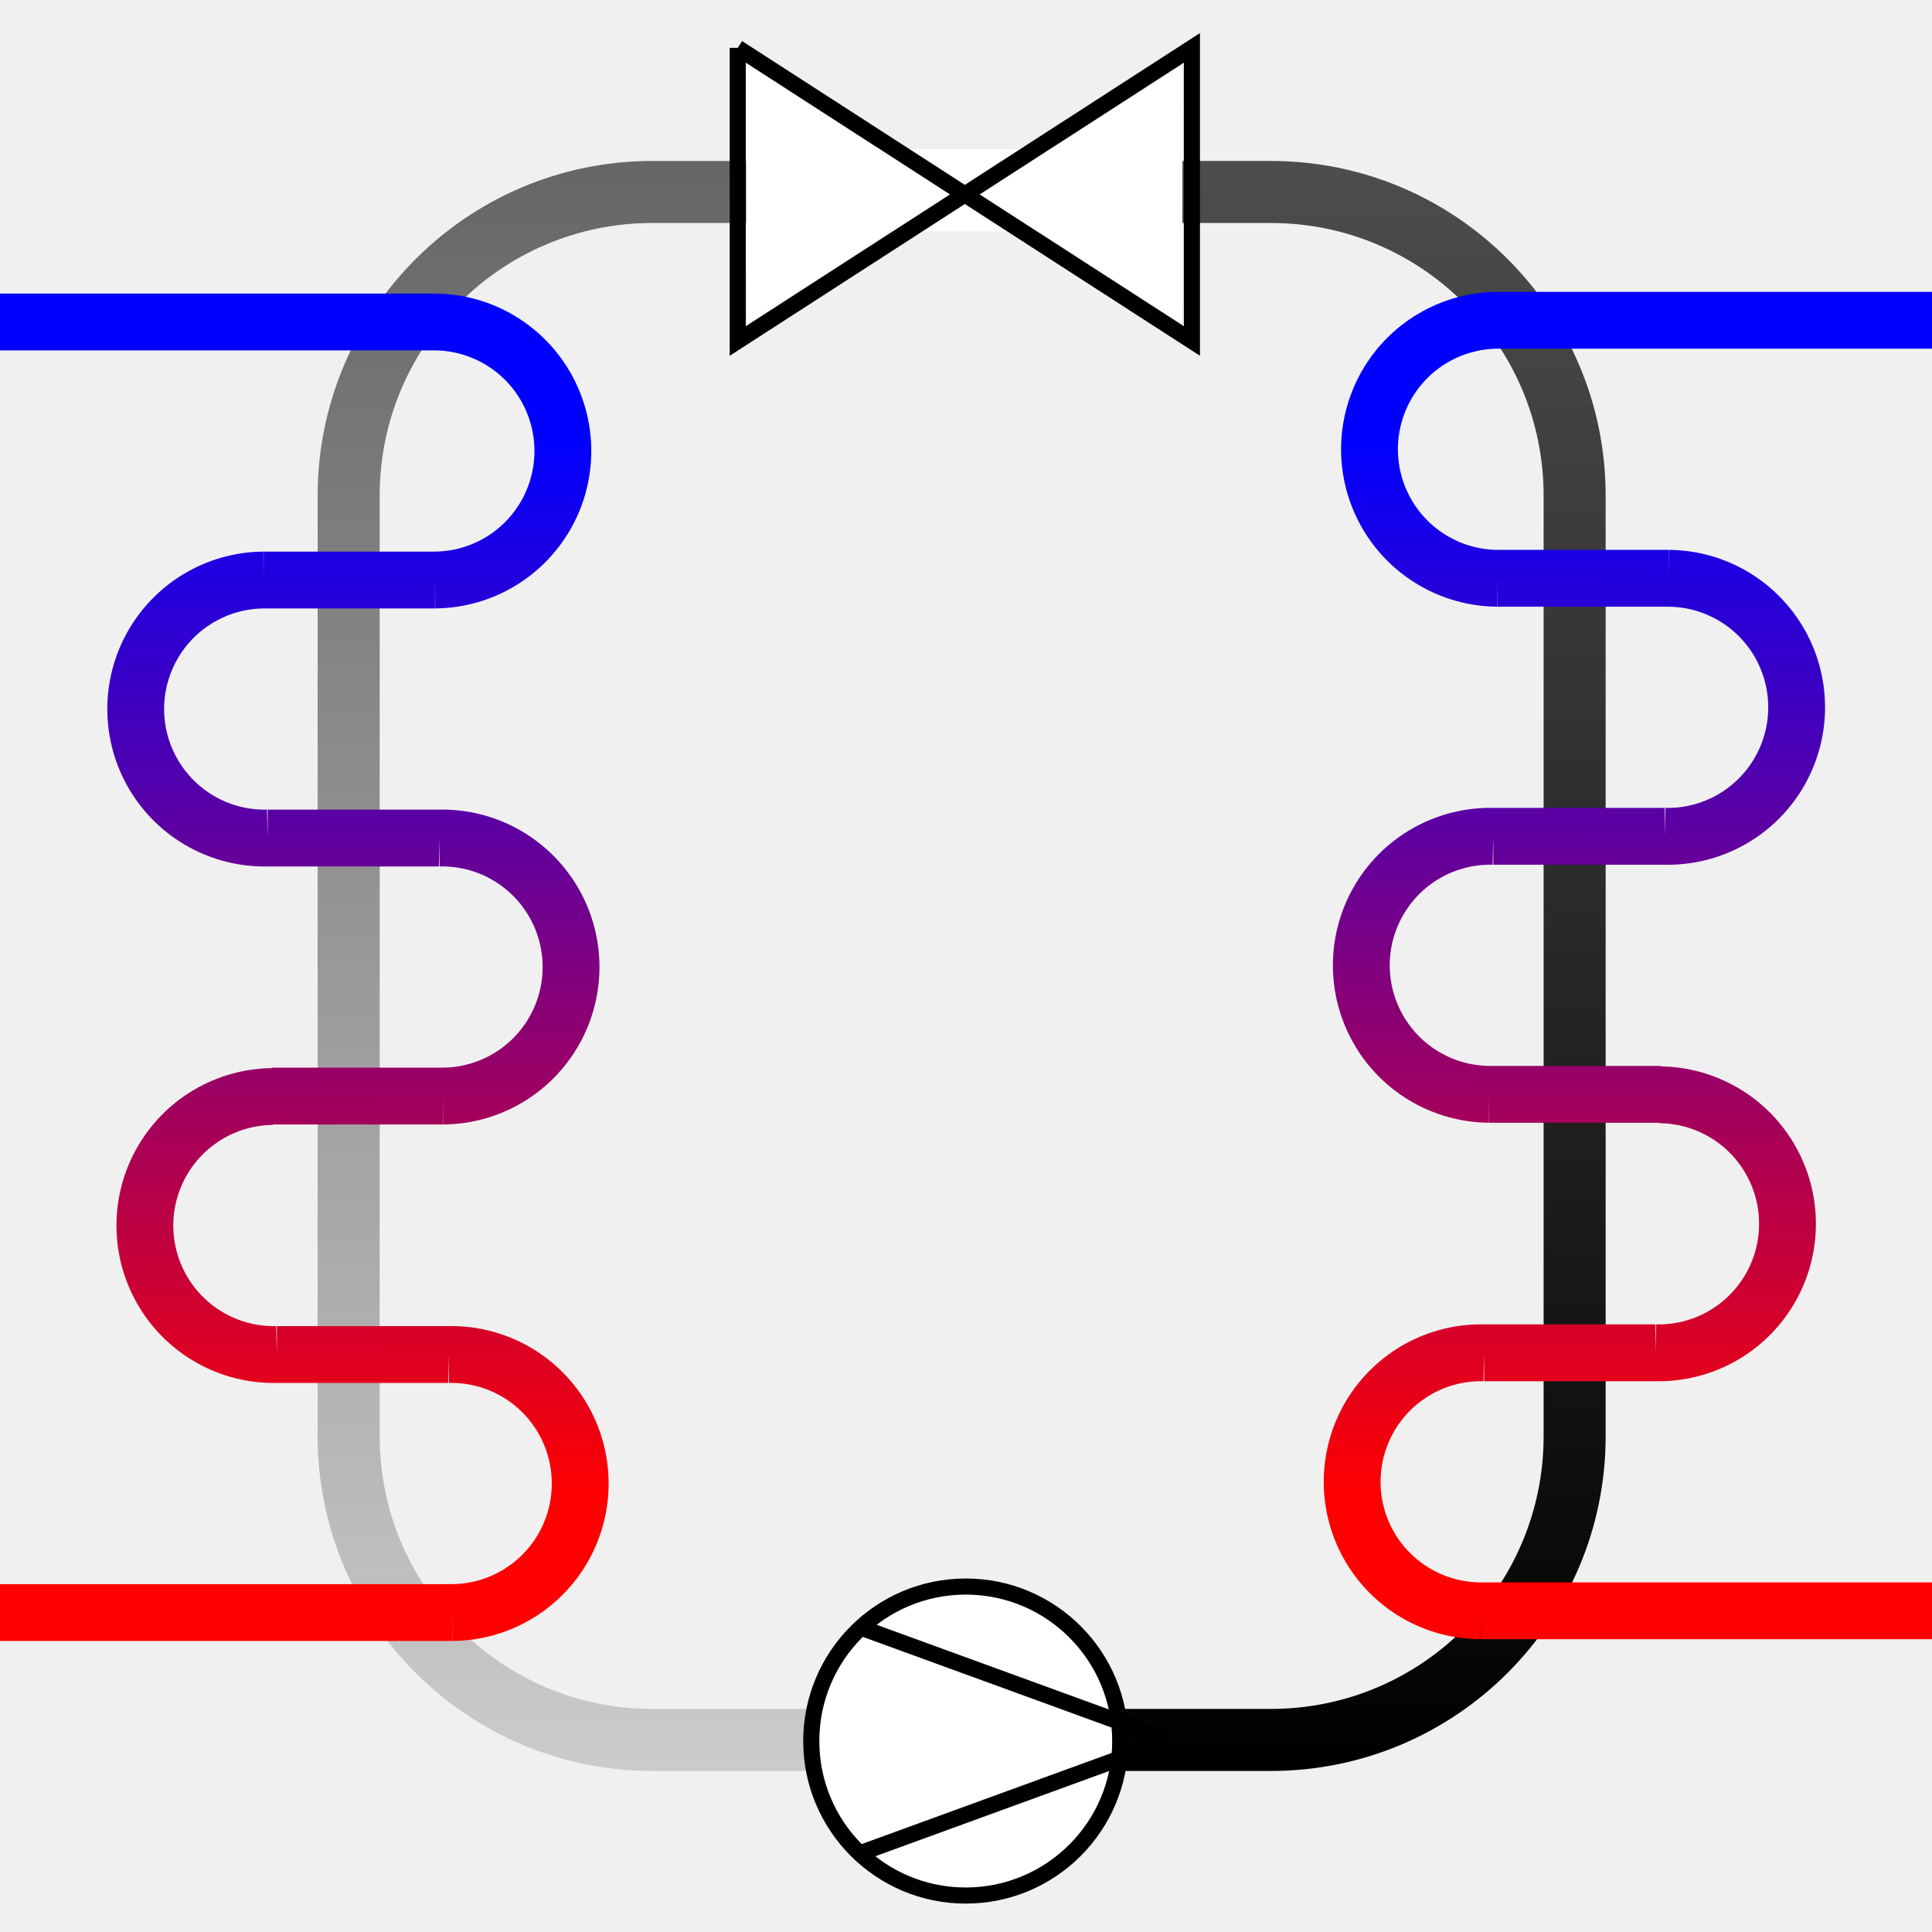
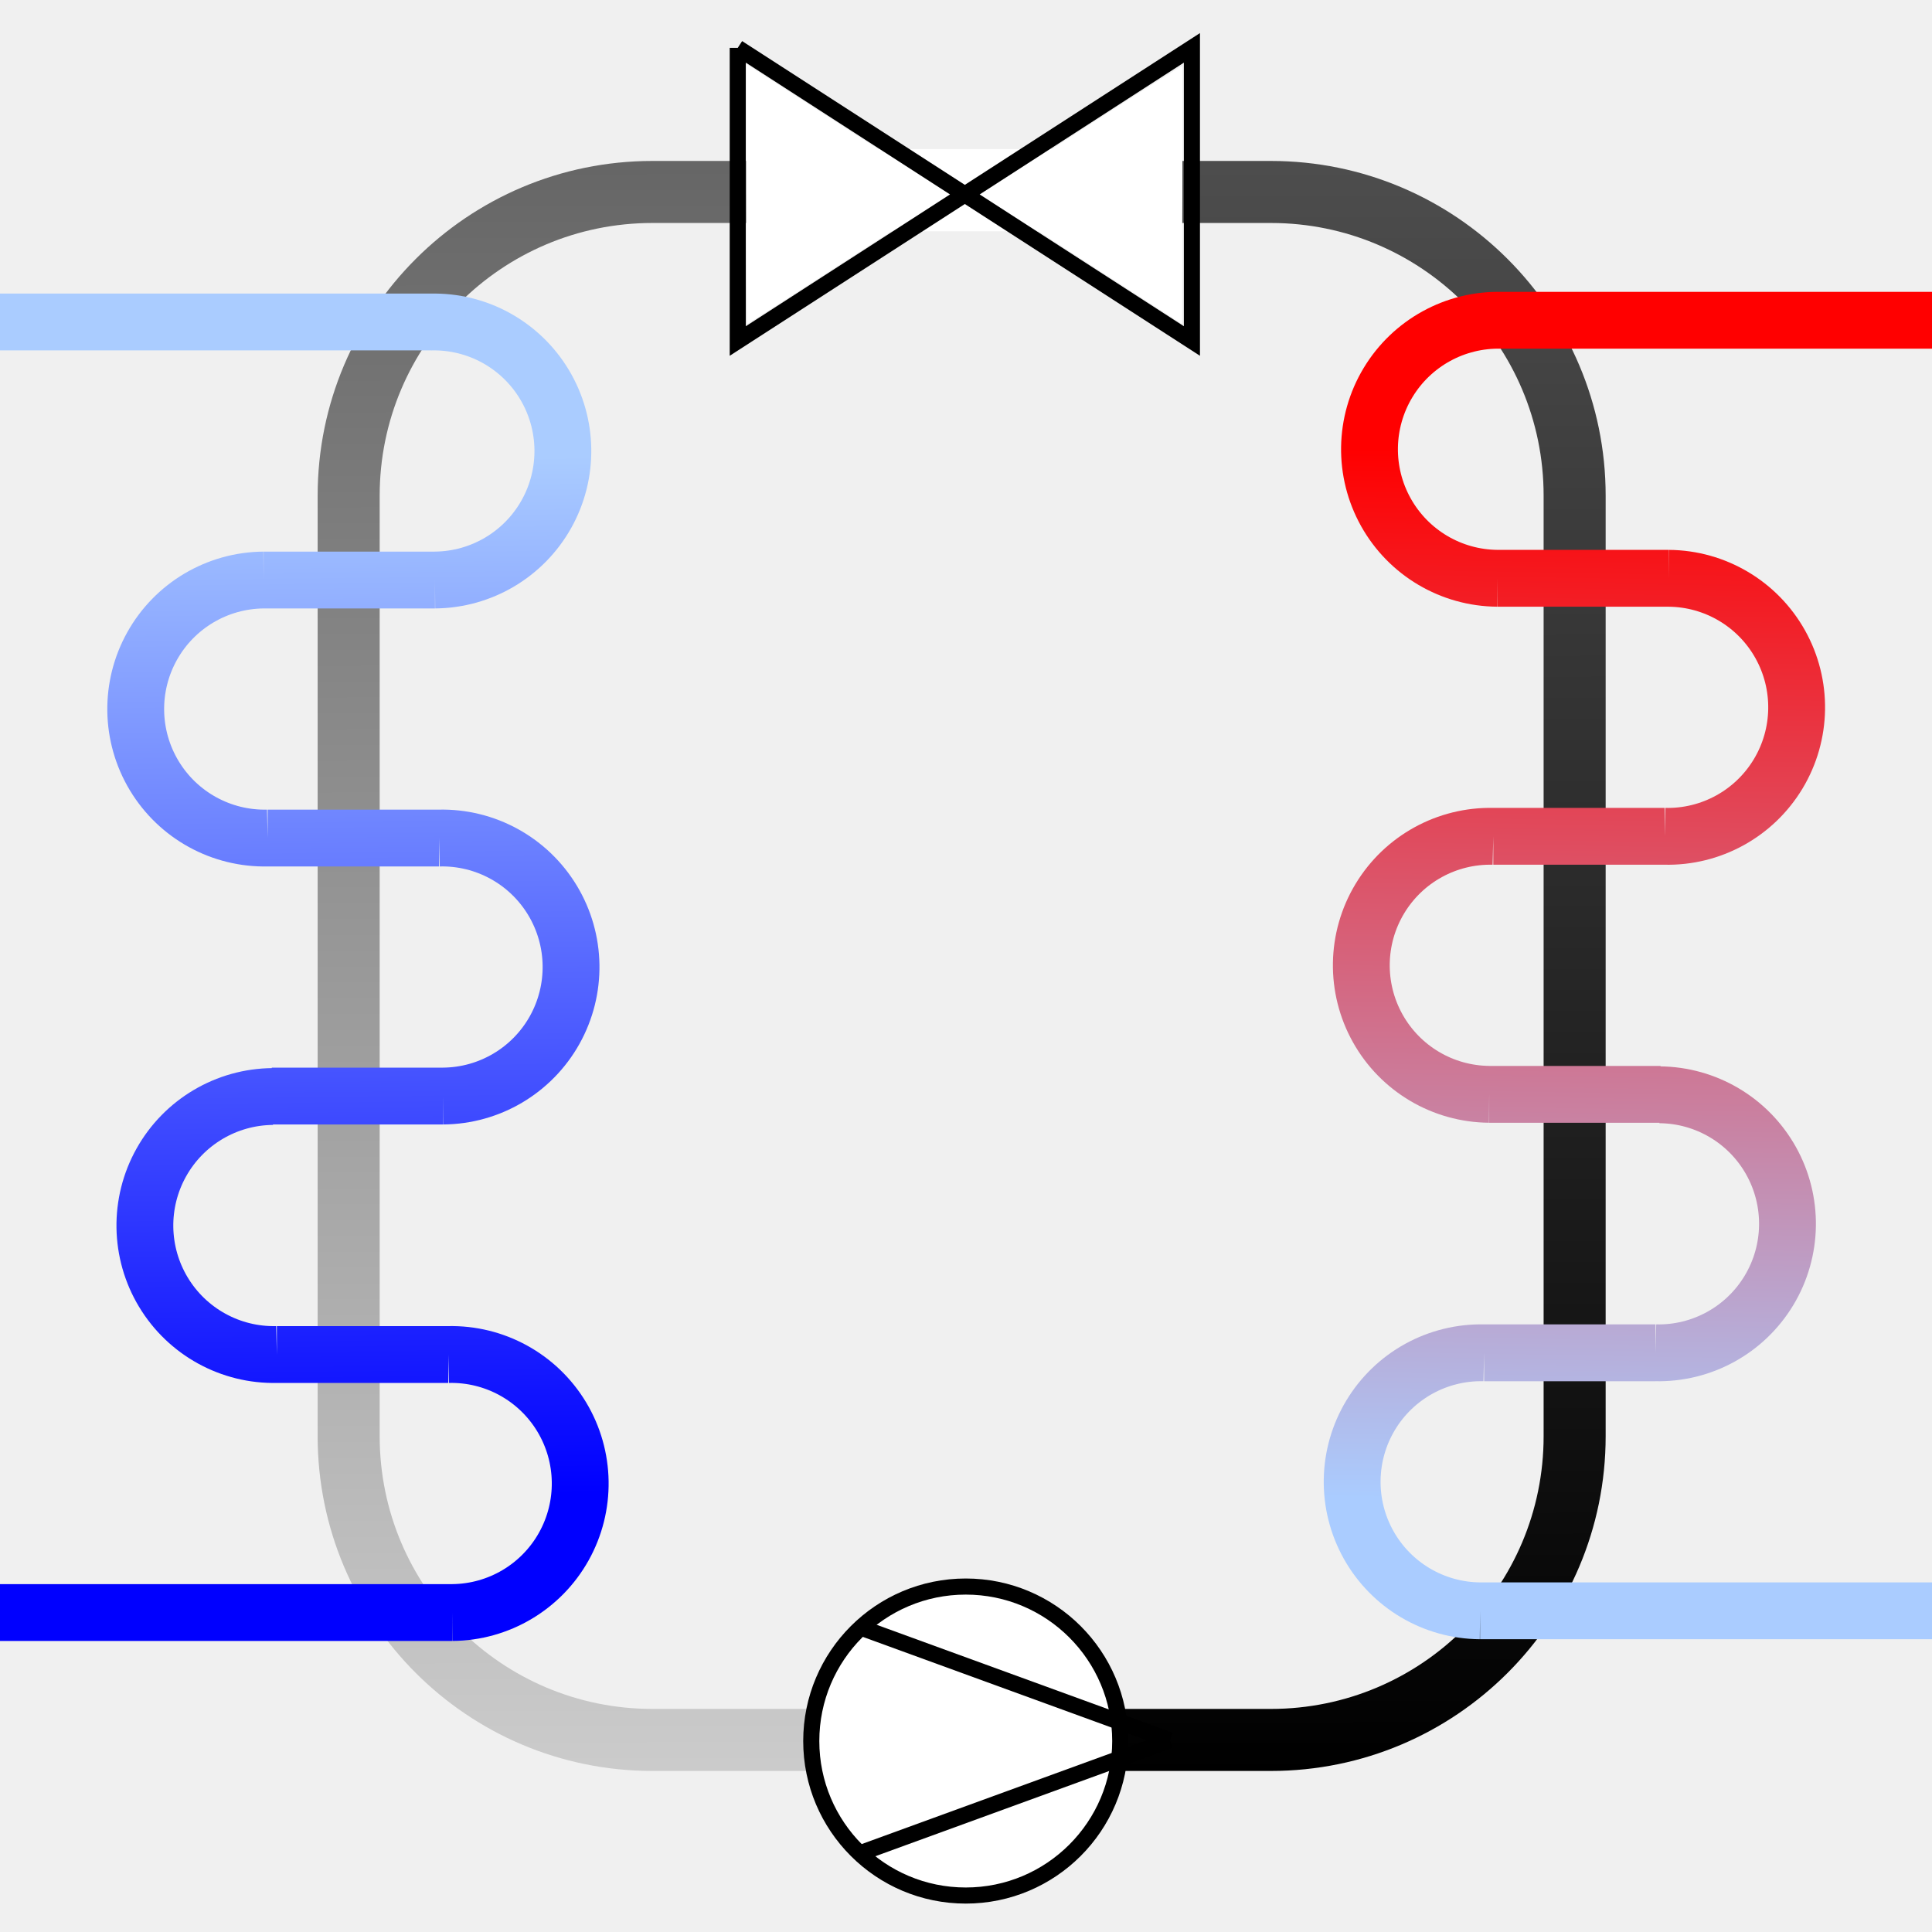
- <svg xmlns="http://www.w3.org/2000/svg" xmlns:xlink="http://www.w3.org/1999/xlink" id="svg103" version="1.1" viewBox="0 0 120 120" height="120mm" width="120mm">
+ <svg xmlns="http://www.w3.org/2000/svg" xmlns:xlink="http://www.w3.org/1999/xlink" width="120mm" height="120mm" viewBox="0 0 120 120" version="1.1" id="svg103">
  <defs id="defs97">
+     <linearGradient id="linearGradient882">
+       <stop id="stop878" offset="0" style="stop-color:#0000ff;stop-opacity:1;" />
+       <stop id="stop880" offset="1" style="stop-color:#aaccff;stop-opacity:1" />
+     </linearGradient>
    <linearGradient id="linearGradient1046">
-       <stop id="stop1042" offset="0" style="stop-color:#0000ff;stop-opacity:1" />
-       <stop id="stop1044" offset="1" style="stop-color:#ff0000;stop-opacity:1" />
+       <stop style="stop-color:#aaccff;stop-opacity:1" offset="0" id="stop1042" />
+       <stop style="stop-color:#ff0000;stop-opacity:1" offset="1" id="stop1044" />
    </linearGradient>
    <linearGradient id="linearGradient858">
-       <stop id="stop854" offset="0" style="stop-color:#cccccc;stop-opacity:1" />
-       <stop id="stop856" offset="1" style="stop-color:#666666;stop-opacity:1" />
+       <stop style="stop-color:#cccccc;stop-opacity:1" offset="0" id="stop854" />
+       <stop style="stop-color:#666666;stop-opacity:1" offset="1" id="stop856" />
    </linearGradient>
    <linearGradient id="linearGradient850">
-       <stop id="stop846" offset="0" style="stop-color:#000000;stop-opacity:1" />
-       <stop id="stop848" offset="1" style="stop-color:#4d4d4d;stop-opacity:1" />
+       <stop style="stop-color:#000000;stop-opacity:1" offset="0" id="stop846" />
+       <stop style="stop-color:#4d4d4d;stop-opacity:1" offset="1" id="stop848" />
    </linearGradient>
-     <clipPath id="clipPath840" clipPathUnits="userSpaceOnUse">
-       <rect y="73.804" x="34.494" height="120" width="60" id="rect842" style="fill:#ffff00;fill-rule:evenodd;stroke:none;stroke-width:0.293" />
+     <clipPath clipPathUnits="userSpaceOnUse" id="clipPath840">
+       <rect style="fill:#ffff00;fill-rule:evenodd;stroke:none;stroke-width:0.293" id="rect842" width="60" height="120" x="34.494" y="73.804" />
    </clipPath>
-     <linearGradient gradientUnits="userSpaceOnUse" y2="84.097" x2="94.494" y1="184.071" x1="94.289" id="linearGradient852" xlink:href="#linearGradient850" />
-     <linearGradient gradientUnits="userSpaceOnUse" y2="84.097" x2="94.683" y1="184.449" x1="94.856" id="linearGradient860" xlink:href="#linearGradient858" />
-     <linearGradient gradientUnits="userSpaceOnUse" y2="166.657" x2="118.623" y1="101.079" x1="118.983" id="linearGradient1048" xlink:href="#linearGradient1046" />
-     <linearGradient gradientTransform="matrix(-1,0,0,1,189.0109,0.1077366)" y2="166.657" x2="118.623" y1="101.079" x1="118.983" gradientUnits="userSpaceOnUse" id="linearGradient1054" xlink:href="#linearGradient1046" />
+     <linearGradient xlink:href="#linearGradient850" id="linearGradient852" x1="94.289" y1="184.071" x2="94.494" y2="84.097" gradientUnits="userSpaceOnUse" />
+     <linearGradient xlink:href="#linearGradient858" id="linearGradient860" x1="94.856" y1="184.449" x2="94.683" y2="84.097" gradientUnits="userSpaceOnUse" />
+     <linearGradient xlink:href="#linearGradient1046" id="linearGradient1048" x1="118.416" y1="166.846" x2="119.568" y2="101.646" gradientUnits="userSpaceOnUse" />
+     <linearGradient gradientUnits="userSpaceOnUse" y2="102.131" x2="69.65" y1="166.576" x1="70.388" id="linearGradient884" xlink:href="#linearGradient882" />
  </defs>
-   <g transform="translate(-34.49405,-73.80357)" id="layer1">
-     <rect clip-path="url(#clipPath840)" ry="18.866" y="85.727" x="56.15" height="96.147" width="76.147" id="rect836" style="fill:none;stroke:url(#linearGradient860);stroke-width:3.853;stroke-linecap:round;stroke-linejoin:miter;stroke-miterlimit:4;stroke-dasharray:none" />
-     <rect transform="matrix(-1,0,0,1,188.4476,0)" style="fill:none;stroke:url(#linearGradient852);stroke-width:3.853;stroke-linecap:round;stroke-linejoin:miter;stroke-miterlimit:4;stroke-dasharray:none" id="rect844" width="76.147" height="96.147" x="56.15" y="85.727" ry="18.866" clip-path="url(#clipPath840)" />
-     <path d="m 126.422,173.854 h 28.108 M 127.611,93.696 h 26.906 m -27.018,16.026 a 8.004,8.014 0 0 1 -6.923,-4.098 8.004,8.014 0 0 1 0.128,-8.051 8.004,8.014 0 0 1 7.049,-3.876 m -0.254,16.026 h 10.645 m 0,0 a 8.004,8.014 0 0 1 6.923,4.098 8.004,8.014 0 0 1 -0.128,8.051 8.004,8.014 0 0 1 -7.049,3.876 m -10.899,16.026 a 8.004,8.014 0 0 1 -6.923,-4.098 8.004,8.014 0 0 1 0.128,-8.051 8.004,8.014 0 0 1 7.049,-3.876 m 10.33,16.054 a 8.004,8.014 0 0 1 6.923,4.098 8.004,8.014 0 0 1 -0.128,8.051 8.004,8.014 0 0 1 -7.049,3.876 m -10.899,16.026 a 8.004,8.014 0 0 1 -6.923,-4.098 8.004,8.014 0 0 1 0.128,-8.051 8.004,8.014 0 0 1 7.049,-3.876 m 0,0 h 10.645 m -10.33,-16.054 h 10.645 m -10.391,-16.026 h 10.645" style="fill:none;stroke:url(#linearGradient1048);stroke-width:3.53;stroke-linecap:butt;stroke-linejoin:miter;stroke-miterlimit:4;stroke-dasharray:none;stroke-opacity:1" id="path914" />
-     <path id="path1050" style="fill:none;stroke:url(#linearGradient1054);stroke-width:3.53;stroke-linecap:butt;stroke-linejoin:miter;stroke-miterlimit:4;stroke-dasharray:none;stroke-opacity:1" d="m 62.589,173.961 h -28.108 m 26.919,-80.158 h -26.906 m 27.018,16.026 a 8.004,8.014 0 0 0 6.923,-4.098 8.004,8.014 0 0 0 -0.128,-8.051 8.004,8.014 0 0 0 -7.049,-3.876 m 0.254,16.026 h -10.645 m 0,0 a 8.004,8.014 0 0 0 -6.923,4.098 8.004,8.014 0 0 0 0.128,8.051 8.004,8.014 0 0 0 7.049,3.876 m 10.899,16.026 a 8.004,8.014 0 0 0 6.923,-4.098 8.004,8.014 0 0 0 -0.128,-8.051 8.004,8.014 0 0 0 -7.049,-3.876 m -10.33,16.054 a 8.004,8.014 0 0 0 -6.923,4.098 8.004,8.014 0 0 0 0.128,8.051 8.004,8.014 0 0 0 7.049,3.876 m 10.899,16.026 a 8.004,8.014 0 0 0 6.923,-4.098 8.004,8.014 0 0 0 -0.128,-8.051 8.004,8.014 0 0 0 -7.049,-3.876 m 0,0 h -10.645 m 10.33,-16.054 h -10.645 m 10.391,-16.026 h -10.645" />
-     <circle r="9.596" cy="181.943" cx="94.479" id="path1056" style="fill:#ffffff;stroke:#000000;stroke-width:1;stroke-linecap:round;stroke-linejoin:miter;stroke-miterlimit:4;stroke-dasharray:none;stroke-opacity:1" />
-     <path id="path1058" d="M 107.16,181.895 87.978,174.902" style="fill:none;stroke:#000000;stroke-width:1;stroke-linecap:butt;stroke-linejoin:miter;stroke-miterlimit:4;stroke-dasharray:none;stroke-opacity:1" />
-     <path style="fill:none;stroke:#000000;stroke-width:1;stroke-linecap:butt;stroke-linejoin:miter;stroke-miterlimit:4;stroke-dasharray:none;stroke-opacity:1" d="m 107.16,181.895 -19.182,6.993" id="path1060" />
-     <rect y="83.064" x="88.261" height="5.103" width="12.662" id="rect1072" style="fill:#ffffff;stroke:none;stroke-width:1;stroke-linecap:round;stroke-linejoin:miter;stroke-miterlimit:4;stroke-dasharray:none;stroke-opacity:1" />
-     <path id="path1066" d="M 80.318,76.776 108.526,94.984 V 76.776 L 80.318,94.984 V 76.776" style="fill:none;stroke:#000000;stroke-width:1;stroke-linecap:butt;stroke-linejoin:miter;stroke-miterlimit:4;stroke-dasharray:none;stroke-opacity:1" />
-     <path id="path1068" d="m 101.768,89.956 c -3.378,-2.18 -6.173,-3.994 -6.21,-4.031 -0.037,-0.037 2.719,-1.866 6.126,-4.065 3.407,-2.199 6.212,-3.98 6.234,-3.959 0.022,0.022 0.029,3.635 0.016,8.03 l -0.024,7.99 z" style="fill:#ffffff;stroke:none;stroke-width:0.357;stroke-linecap:round;stroke-linejoin:miter;stroke-miterlimit:4;stroke-dasharray:none;stroke-opacity:1" />
-     <path id="path1070" d="M 80.837,85.866 V 77.776 l 0.496,0.318 c 0.273,0.175 2.856,1.842 5.741,3.705 2.884,1.863 5.489,3.542 5.788,3.731 l 0.544,0.344 -6.207,4.009 c -3.414,2.205 -6.242,4.023 -6.284,4.041 -0.043,0.017 -0.077,-3.609 -0.077,-8.058 z" style="fill:#ffffff;stroke:none;stroke-width:0.357;stroke-linecap:round;stroke-linejoin:miter;stroke-miterlimit:4;stroke-dasharray:none;stroke-opacity:1" />
+   <g id="layer1" transform="translate(-34.49405,-73.80357)">
+     <rect style="fill:none;stroke:url(#linearGradient860);stroke-width:3.853;stroke-linecap:round;stroke-linejoin:miter;stroke-miterlimit:4;stroke-dasharray:none" id="rect836" width="76.147" height="96.147" x="56.15" y="85.727" ry="18.866" clip-path="url(#clipPath840)" />
+     <rect clip-path="url(#clipPath840)" ry="18.866" y="85.727" x="56.15" height="96.147" width="76.147" id="rect844" style="fill:none;stroke:url(#linearGradient852);stroke-width:3.853;stroke-linecap:round;stroke-linejoin:miter;stroke-miterlimit:4;stroke-dasharray:none" transform="matrix(-1,0,0,1,188.4476,0)" />
+     <path id="path914" style="fill:none;stroke:url(#linearGradient1048);stroke-width:3.53;stroke-linecap:butt;stroke-linejoin:miter;stroke-miterlimit:4;stroke-dasharray:none;stroke-opacity:1" d="m 126.422,173.854 h 28.108 M 127.611,93.696 h 26.906 m -27.018,16.026 a 8.004,8.014 0 0 1 -6.923,-4.098 8.004,8.014 0 0 1 0.128,-8.051 8.004,8.014 0 0 1 7.049,-3.876 m -0.254,16.026 h 10.645 m 0,0 a 8.004,8.014 0 0 1 6.923,4.098 8.004,8.014 0 0 1 -0.128,8.051 8.004,8.014 0 0 1 -7.049,3.876 m -10.899,16.026 a 8.004,8.014 0 0 1 -6.923,-4.098 8.004,8.014 0 0 1 0.128,-8.051 8.004,8.014 0 0 1 7.049,-3.876 m 10.33,16.054 a 8.004,8.014 0 0 1 6.923,4.098 8.004,8.014 0 0 1 -0.128,8.051 8.004,8.014 0 0 1 -7.049,3.876 m -10.899,16.026 a 8.004,8.014 0 0 1 -6.923,-4.098 8.004,8.014 0 0 1 0.128,-8.051 8.004,8.014 0 0 1 7.049,-3.876 m 0,0 h 10.645 m -10.33,-16.054 h 10.645 m -10.391,-16.026 h 10.645" />
+     <path d="m 62.589,173.961 h -28.108 m 26.919,-80.158 h -26.906 m 27.018,16.026 a 8.004,8.014 0 0 0 6.923,-4.098 8.004,8.014 0 0 0 -0.128,-8.051 8.004,8.014 0 0 0 -7.049,-3.876 m 0.254,16.026 h -10.645 m 0,0 a 8.004,8.014 0 0 0 -6.923,4.098 8.004,8.014 0 0 0 0.128,8.051 8.004,8.014 0 0 0 7.049,3.876 m 10.899,16.026 a 8.004,8.014 0 0 0 6.923,-4.098 8.004,8.014 0 0 0 -0.128,-8.051 8.004,8.014 0 0 0 -7.049,-3.876 m -10.33,16.054 a 8.004,8.014 0 0 0 -6.923,4.098 8.004,8.014 0 0 0 0.128,8.051 8.004,8.014 0 0 0 7.049,3.876 m 10.899,16.026 a 8.004,8.014 0 0 0 6.923,-4.098 8.004,8.014 0 0 0 -0.128,-8.051 8.004,8.014 0 0 0 -7.049,-3.876 m 0,0 h -10.645 m 10.33,-16.054 h -10.645 m 10.391,-16.026 h -10.645" style="fill:none;stroke:url(#linearGradient884);stroke-width:3.53;stroke-linecap:butt;stroke-linejoin:miter;stroke-miterlimit:4;stroke-dasharray:none;stroke-opacity:1" id="path1050" />
+     <circle style="fill:#ffffff;stroke:#000000;stroke-width:1;stroke-linecap:round;stroke-linejoin:miter;stroke-miterlimit:4;stroke-dasharray:none;stroke-opacity:1" id="path1056" cx="94.479" cy="181.943" r="9.596" />
+     <path style="fill:none;stroke:#000000;stroke-width:1;stroke-linecap:butt;stroke-linejoin:miter;stroke-miterlimit:4;stroke-dasharray:none;stroke-opacity:1" d="M 107.16,181.895 87.978,174.902" id="path1058" />
+     <path id="path1060" d="m 107.16,181.895 -19.182,6.993" style="fill:none;stroke:#000000;stroke-width:1;stroke-linecap:butt;stroke-linejoin:miter;stroke-miterlimit:4;stroke-dasharray:none;stroke-opacity:1" />
+     <rect style="fill:#ffffff;stroke:none;stroke-width:1;stroke-linecap:round;stroke-linejoin:miter;stroke-miterlimit:4;stroke-dasharray:none;stroke-opacity:1" id="rect1072" width="12.662" height="5.103" x="88.261" y="83.064" />
+     <path style="fill:none;stroke:#000000;stroke-width:1;stroke-linecap:butt;stroke-linejoin:miter;stroke-miterlimit:4;stroke-dasharray:none;stroke-opacity:1" d="M 80.318,76.776 108.526,94.984 V 76.776 L 80.318,94.984 V 76.776" id="path1066" />
+     <path style="fill:#ffffff;stroke:none;stroke-width:0.357;stroke-linecap:round;stroke-linejoin:miter;stroke-miterlimit:4;stroke-dasharray:none;stroke-opacity:1" d="m 101.768,89.956 c -3.378,-2.18 -6.173,-3.994 -6.21,-4.031 -0.037,-0.037 2.719,-1.866 6.126,-4.065 3.407,-2.199 6.212,-3.98 6.234,-3.959 0.022,0.022 0.029,3.635 0.016,8.03 l -0.024,7.99 z" id="path1068" />
+     <path style="fill:#ffffff;stroke:none;stroke-width:0.357;stroke-linecap:round;stroke-linejoin:miter;stroke-miterlimit:4;stroke-dasharray:none;stroke-opacity:1" d="M 80.837,85.866 V 77.776 l 0.496,0.318 c 0.273,0.175 2.856,1.842 5.741,3.705 2.884,1.863 5.489,3.542 5.788,3.731 l 0.544,0.344 -6.207,4.009 c -3.414,2.205 -6.242,4.023 -6.284,4.041 -0.043,0.017 -0.077,-3.609 -0.077,-8.058 z" id="path1070" />
  </g>
</svg>
